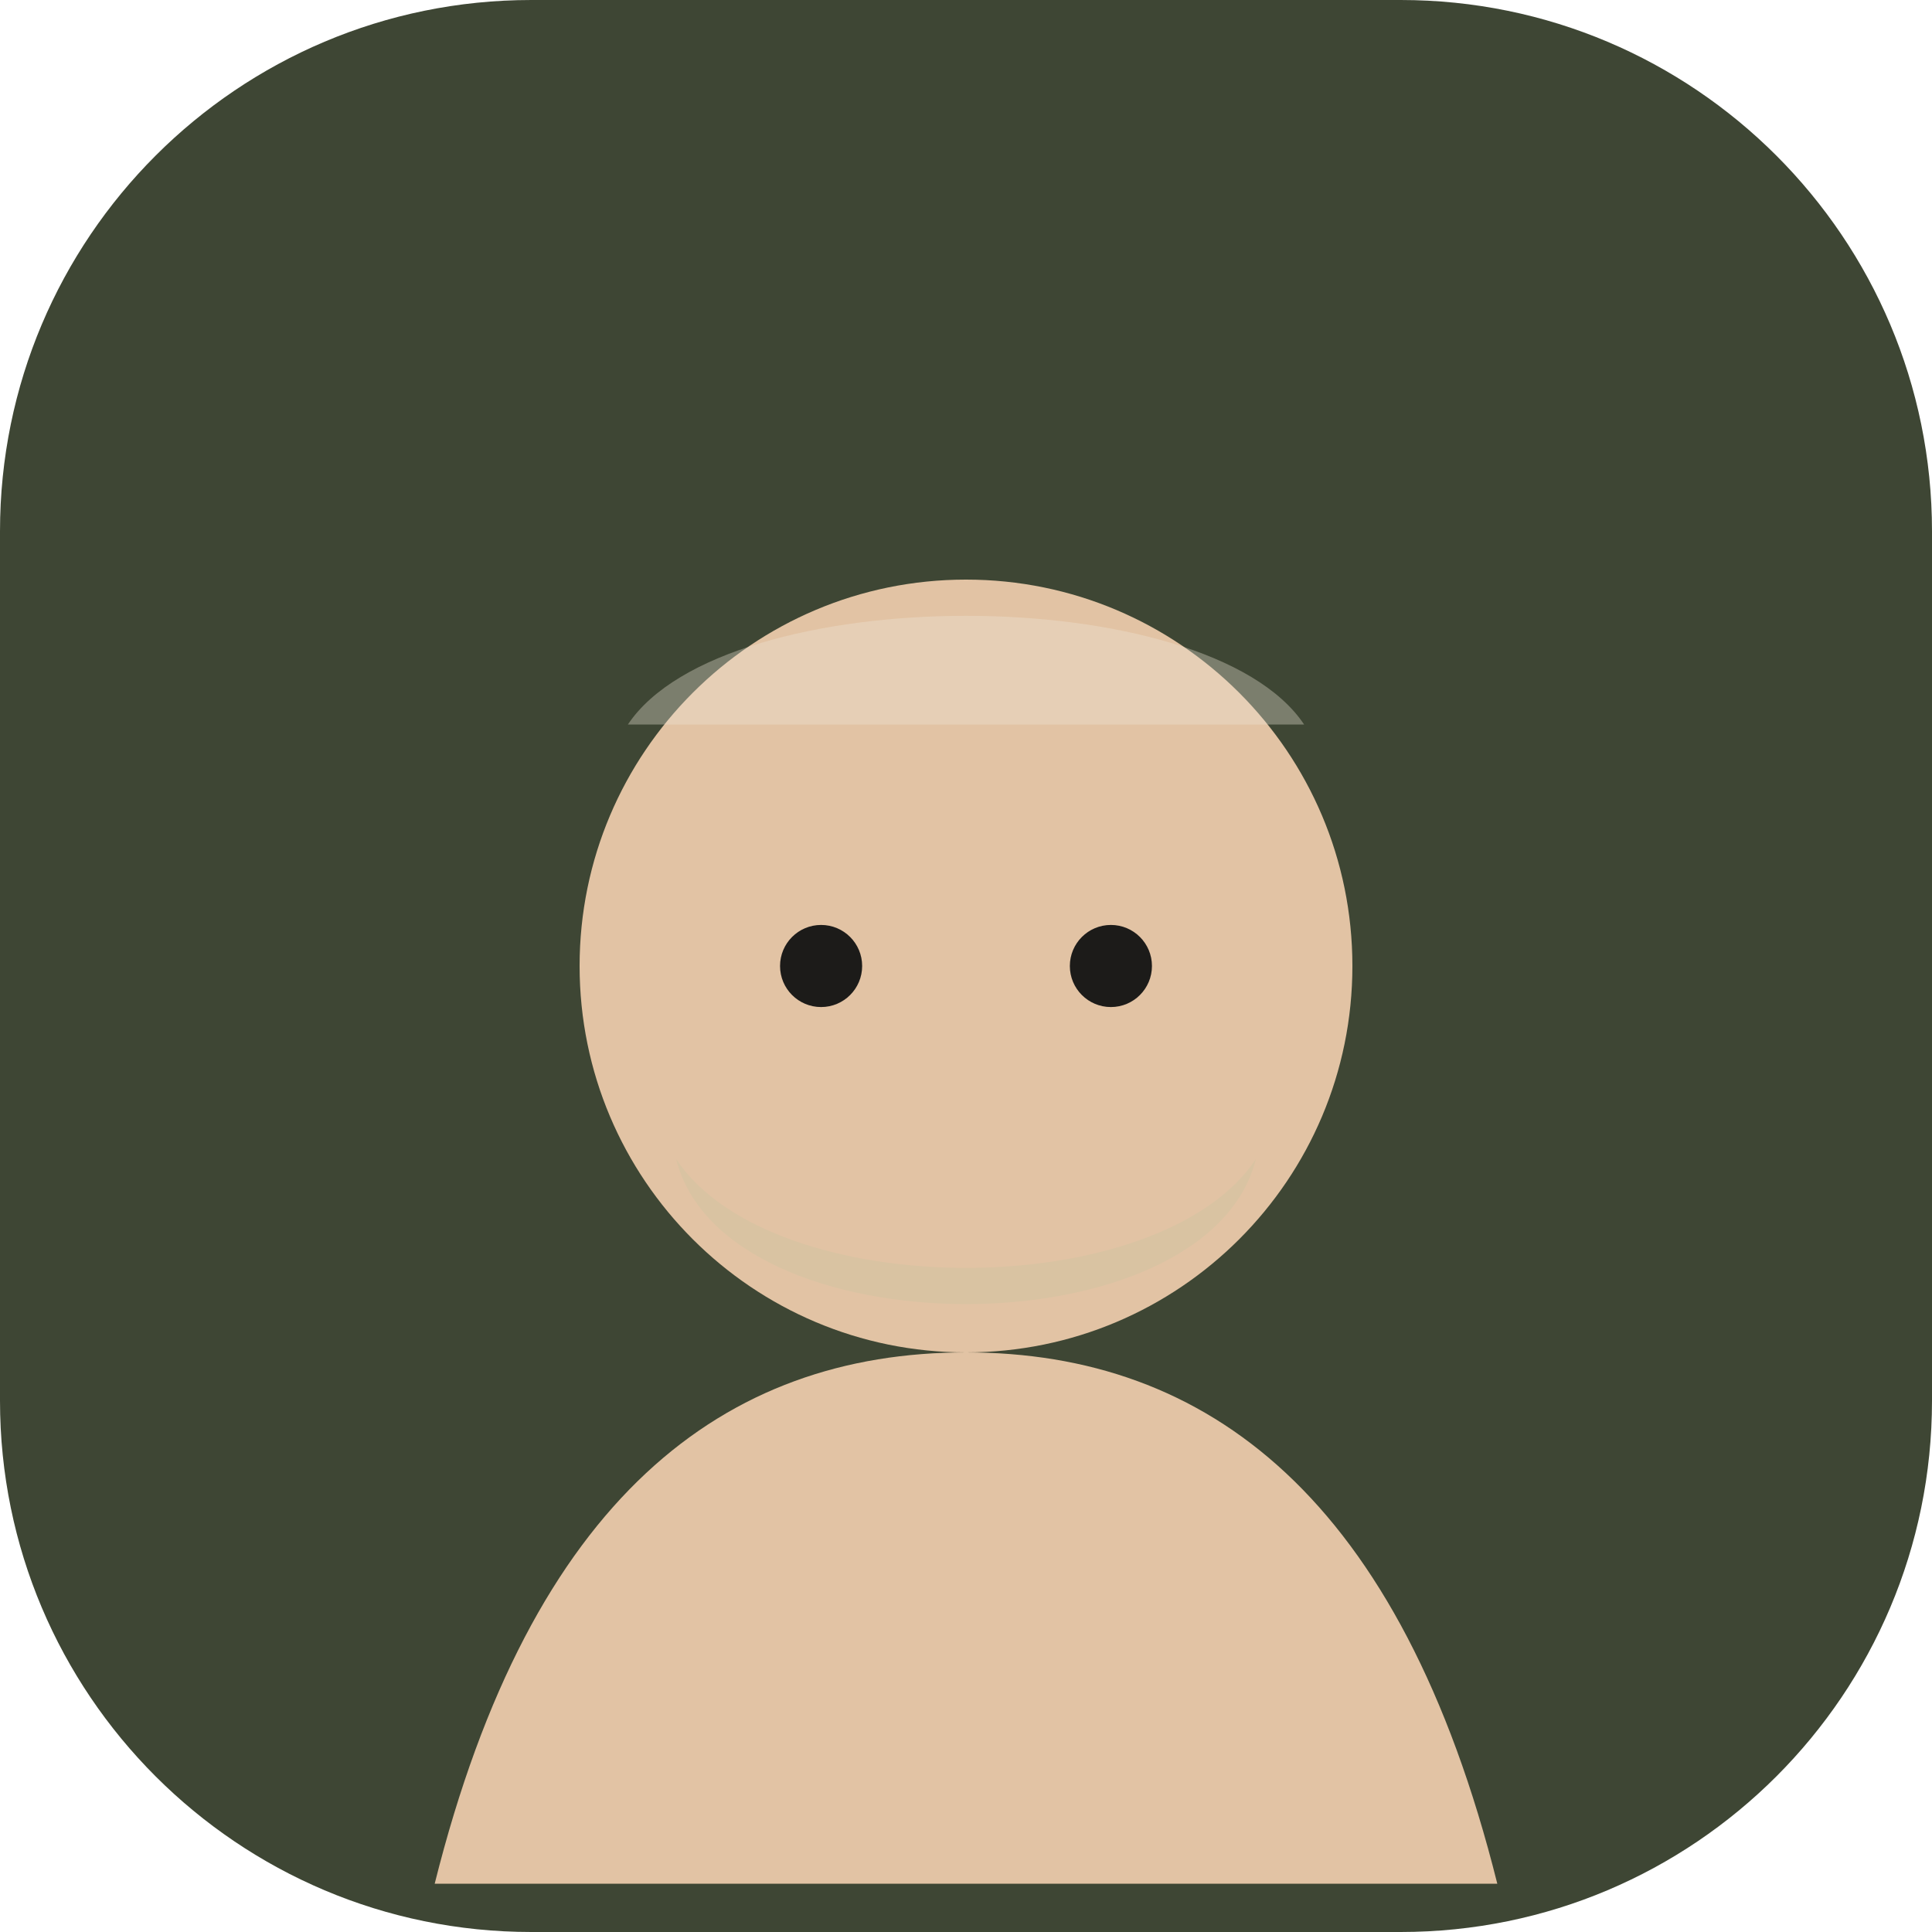
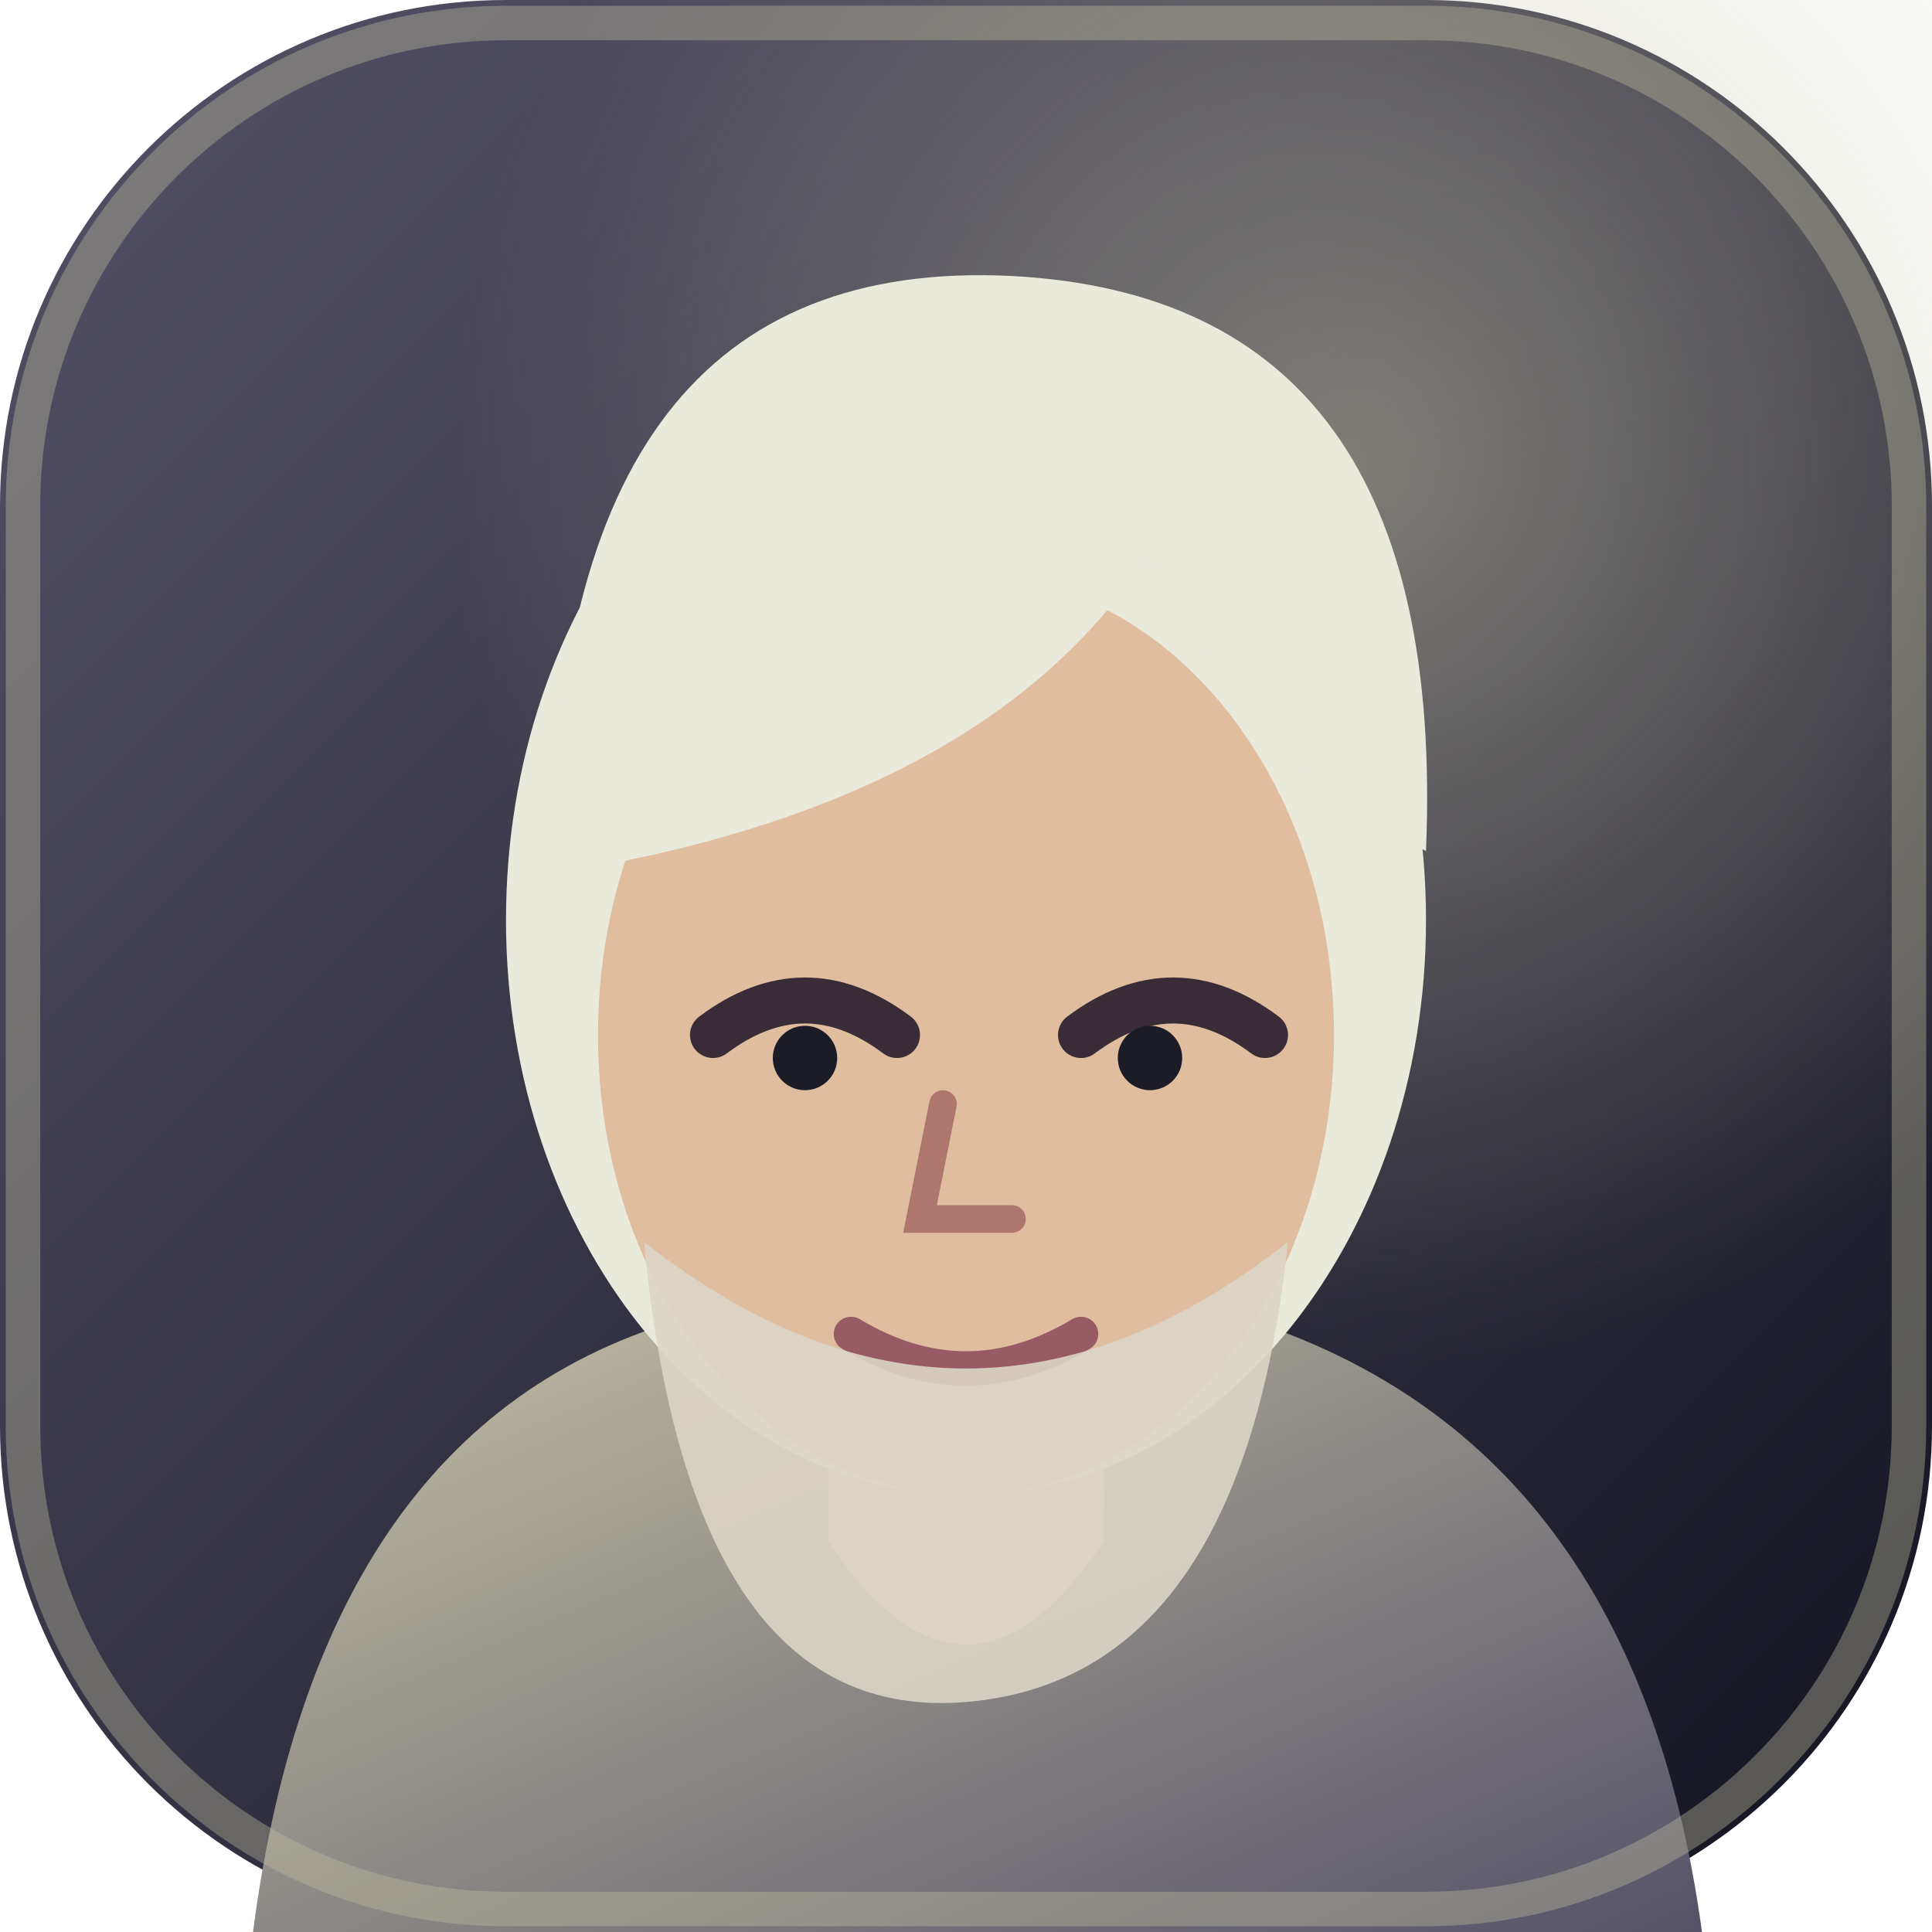
- <svg xmlns="http://www.w3.org/2000/svg" viewBox="0 0 80 80">
-   <rect width="80" height="80" rx="22" fill="#3e4634" />
-   <path d="M18 78c4-16 12-22 22-22s18 6 22 22" fill="#e2c3a4" />
-   <circle cx="40" cy="40" r="16" fill="#e2c3a4" />
-   <path d="M26 30c4-6 24-6 28 0" fill="#efe6d6" opacity="0.35" />
-   <circle cx="34" cy="40" r="1.7" fill="#1c1b19" />
-   <circle cx="46" cy="40" r="1.7" fill="#1c1b19" />
-   <path d="M28 48c4 6 20 6 24 0c-2 8-22 8-24 0z" fill="#d9c3a2" />
+ <svg xmlns="http://www.w3.org/2000/svg" viewBox="0 0 84 84" role="img" aria-label="socrates character portrait">
+   <defs>
+     <linearGradient id="bg" x2="1" y2="1">
+       <stop stop-color="#555267" />
+       <stop offset="1" stop-color="#12131f" />
+     </linearGradient>
+     <radialGradient id="halo">
+       <stop stop-color="#c4c0a5" stop-opacity=".52" />
+       <stop offset="1" stop-color="#c4c0a5" stop-opacity="0" />
+     </radialGradient>
+     <linearGradient id="coat" x2="1" y2="1">
+       <stop stop-color="#c4c0a5" />
+       <stop offset="1" stop-color="#555267" />
+     </linearGradient>
+   </defs>
+   <rect width="84" height="84" rx="22" fill="url(#bg)" />
+   <circle cx="59" cy="20" r="40" fill="url(#halo)" />
+   <path d="M11 84q3-23 20-27h22q18 5 21 27Z" fill="url(#coat)" />
+   <path d="M36 54h12v13q-6 9-12 0Z" fill="#e1bda0" />
+   <ellipse cx="42" cy="40" rx="20" ry="25" fill="#e9e9dc" />
+   <ellipse cx="42" cy="45" rx="16" ry="20" fill="#e1bda0" />
+   <path d="M24 38q0-27 20-26 19 1 18 25-8-4-12-13-7 11-26 14Z" fill="#e9e9dc" />
+   <path d="M31 45q4-3 8 0m8 0q4-3 8 0" fill="none" stroke="#392c36" stroke-width="2" stroke-linecap="round" />
+   <circle cx="35" cy="46" r="1.4" fill="#1c1c27" />
+   <circle cx="50" cy="46" r="1.4" fill="#1c1c27" />
+   <path d="M41 48l-1 5h4" fill="none" stroke="#ad776d" stroke-width="1.2" stroke-linecap="round" />
+   <path d="M37 58q5 3 10 0" fill="none" stroke="#985b66" stroke-width="1.5" stroke-linecap="round" />
+   <path d="M28 54q2 21 14 20t14-20q-14 11-28 0" fill="#dcd5c8" opacity=".9" />
+   <rect x="1" y="1" width="82" height="82" rx="21" fill="none" stroke="#c4c0a5" stroke-opacity=".38" stroke-width="1.5" />
</svg>
